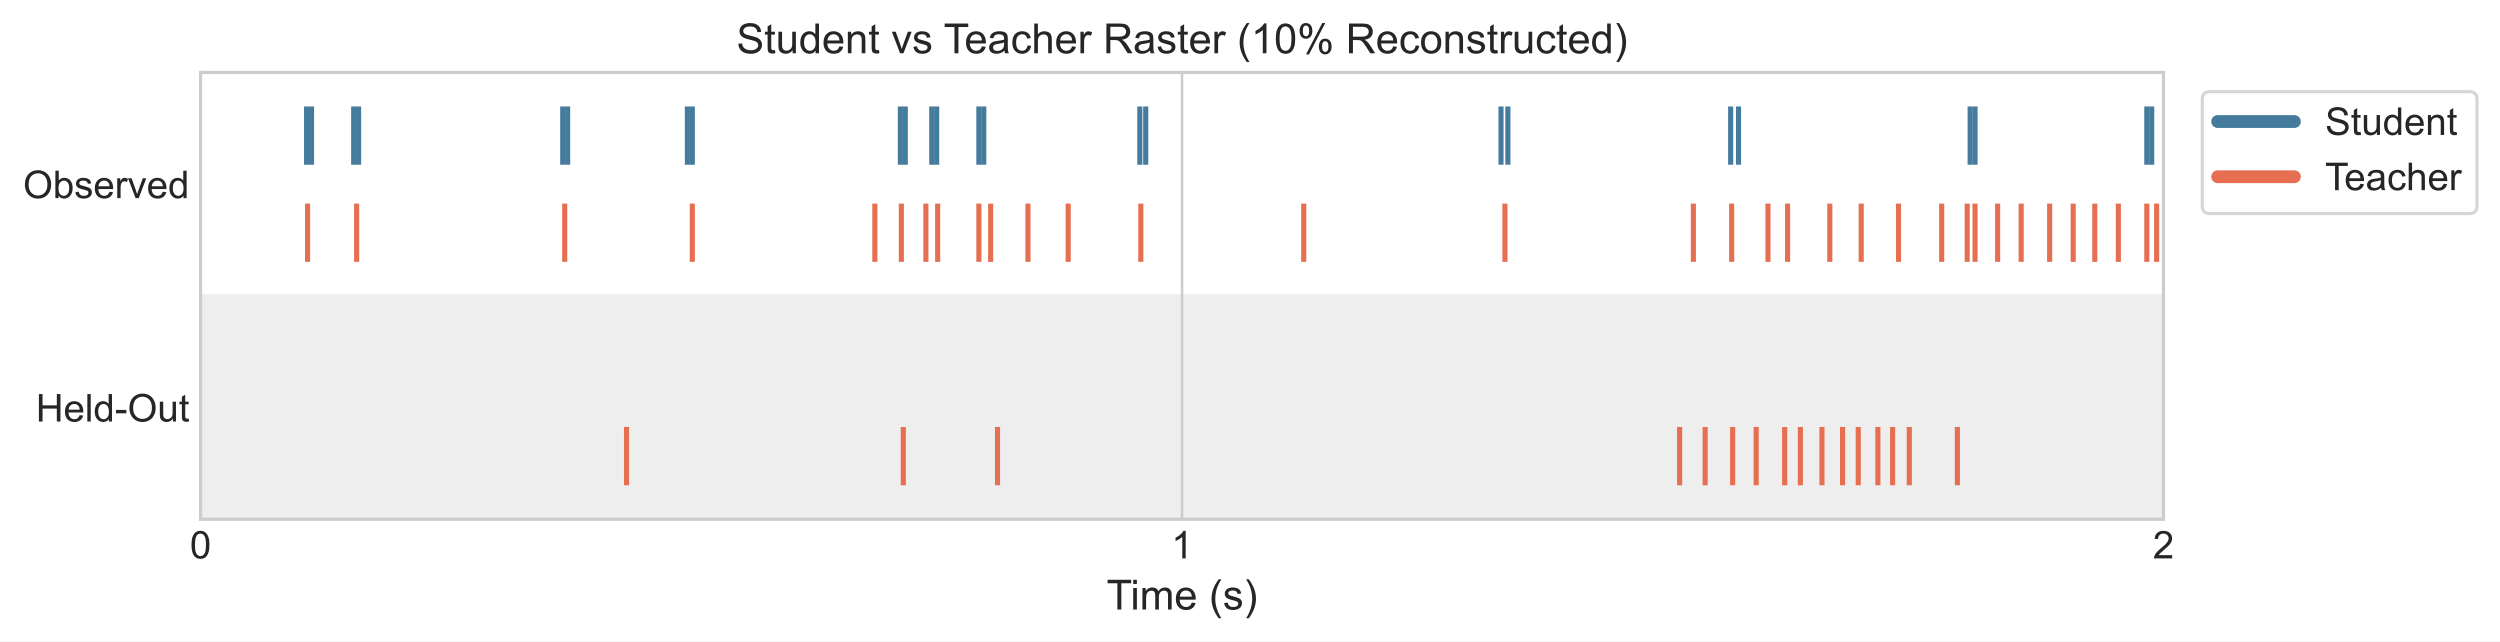
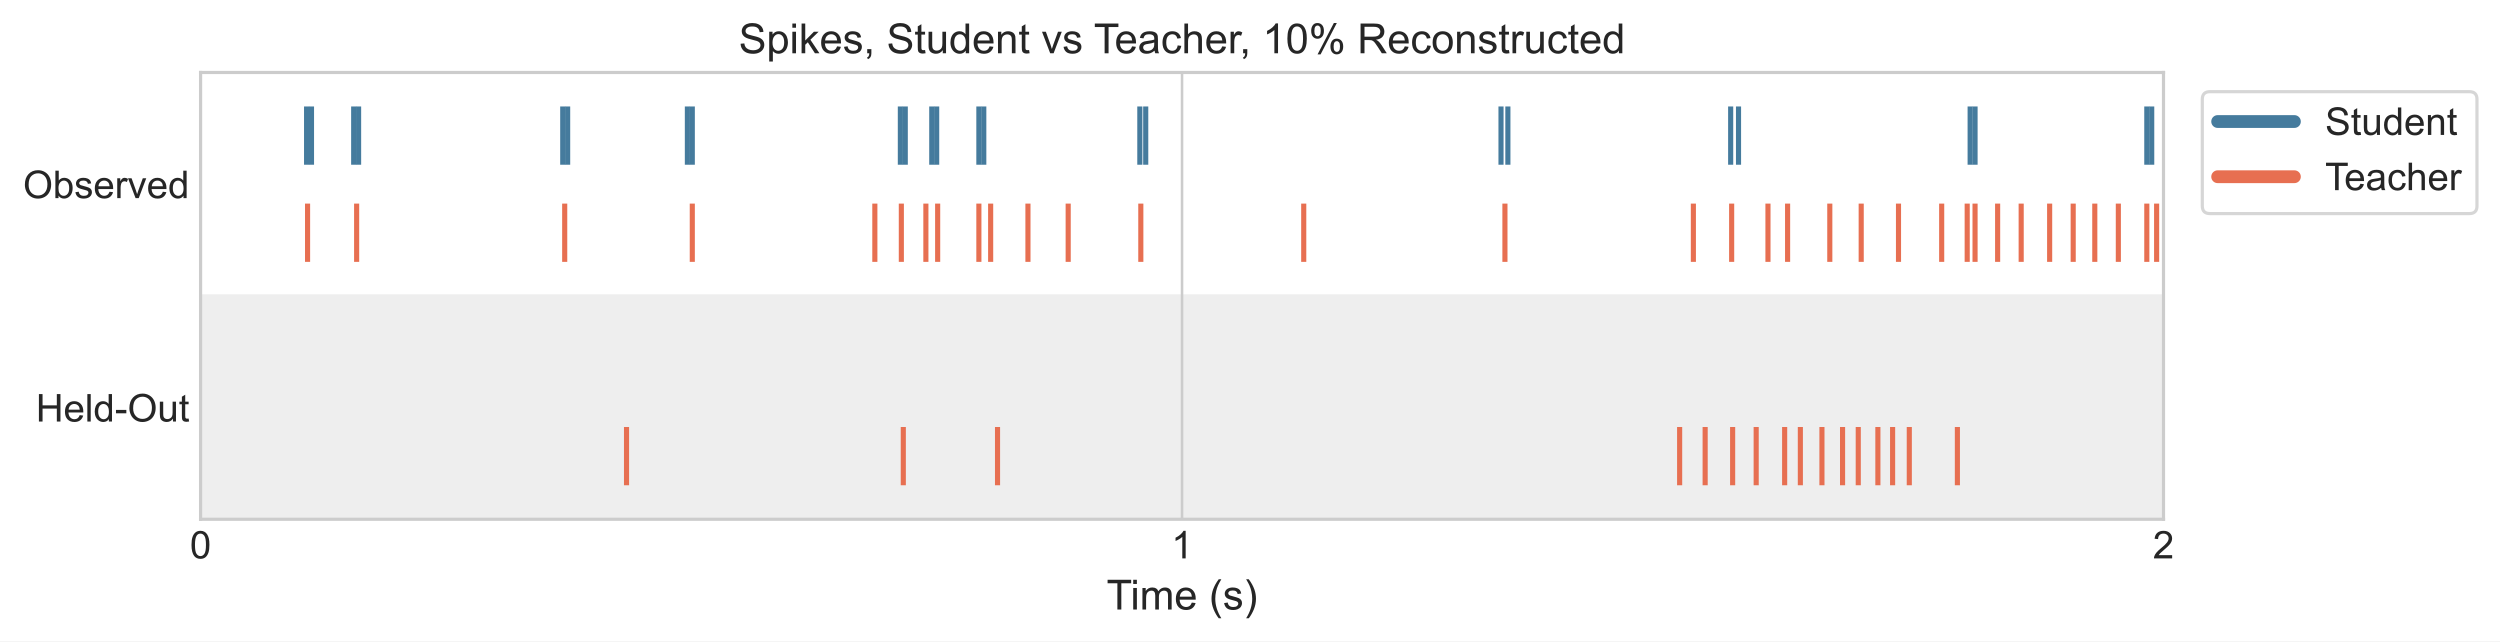
<svg xmlns="http://www.w3.org/2000/svg" xmlns:xlink="http://www.w3.org/1999/xlink" width="781.748pt" height="200.535pt" viewBox="0 0 781.748 200.535" version="1.1">
  <defs>
    <style type="text/css">*{stroke-linejoin: round; stroke-linecap: butt}</style>
  </defs>
  <g id="figure_1">
    <g id="patch_1">
      <path d="M 0 200.535  L 781.748 200.535  L 781.748 0  L 0 0  z " style="fill: #ffffff" />
    </g>
    <g id="axes_1">
      <g id="patch_2">
        <path d="M 62.722 162.373  L 676.522 162.373  L 676.522 22.664  L 62.722 22.664  z " style="fill: #ffffff" />
      </g>
      <g id="patch_3">
-         <path d="M 62.722 162.373  L 676.522 162.373  L 676.522 92.519  L 62.722 92.519  z " clip-path="url(#p27fa1c8c50)" style="fill: #eeeeee; stroke: #eeeeee; stroke-linejoin: miter" />
+         <path d="M 62.722 162.373  L 676.522 162.373  L 676.522 92.519  L 62.722 92.519  z " clip-path="url(#p56e8fc5f00)" style="fill: #eeeeee; stroke: #eeeeee; stroke-linejoin: miter" />
      </g>
      <g id="matplotlib.axis_1">
        <g id="xtick_1">
          <g id="line2d_1">
-             <path d="M 62.722 162.373  L 62.722 22.664  " clip-path="url(#p27fa1c8c50)" style="fill: none; stroke: #cccccc; stroke-width: 0.8; stroke-linecap: round" />
+             <path d="M 62.722 162.373  L 62.722 22.664  " clip-path="url(#p56e8fc5f00)" style="fill: none; stroke: #cccccc; stroke-width: 0.8; stroke-linecap: round" />
          </g>
          <g id="line2d_2" />
          <g id="text_1">
            <g style="fill: #262626" transform="translate(59.38531 174.6095) scale(0.12 -0.12)">
              <defs>
                <path id="ArialMT-13" d="M 266 2259  Q 266 3072 433 3567  Q 600 4063 929 4331  Q 1259 4600 1759 4600  Q 2128 4600 2406 4451  Q 2684 4303 2865 4023  Q 3047 3744 3150 3342  Q 3253 2941 3253 2259  Q 3253 1453 3087 958  Q 2922 463 2592 192  Q 2263 -78 1759 -78  Q 1097 -78 719 397  Q 266 969 266 2259  z M 844 2259  Q 844 1131 1108 757  Q 1372 384 1759 384  Q 2147 384 2411 759  Q 2675 1134 2675 2259  Q 2675 3391 2411 3762  Q 2147 4134 1753 4134  Q 1366 4134 1134 3806  Q 844 3388 844 2259  z " transform="scale(0.015625)" />
              </defs>
              <use xlink:href="#ArialMT-13" />
            </g>
          </g>
        </g>
        <g id="xtick_2">
          <g id="line2d_3">
-             <path d="M 369.622 162.373  L 369.622 22.664  " clip-path="url(#p27fa1c8c50)" style="fill: none; stroke: #cccccc; stroke-width: 0.8; stroke-linecap: round" />
+             <path d="M 369.622 162.373  L 369.622 22.664  " clip-path="url(#p56e8fc5f00)" style="fill: none; stroke: #cccccc; stroke-width: 0.8; stroke-linecap: round" />
          </g>
          <g id="line2d_4" />
          <g id="text_2">
            <g style="fill: #262626" transform="translate(366.2853 174.6095) scale(0.12 -0.12)">
              <defs>
                <path id="ArialMT-14" d="M 2384 0  L 1822 0  L 1822 3584  Q 1619 3391 1289 3197  Q 959 3003 697 2906  L 697 3450  Q 1169 3672 1522 3987  Q 1875 4303 2022 4600  L 2384 4600  L 2384 0  z " transform="scale(0.015625)" />
              </defs>
              <use xlink:href="#ArialMT-14" />
            </g>
          </g>
        </g>
        <g id="xtick_3">
          <g id="line2d_5">
-             <path d="M 676.522 162.373  L 676.522 22.664  " clip-path="url(#p27fa1c8c50)" style="fill: none; stroke: #cccccc; stroke-width: 0.8; stroke-linecap: round" />
+             <path d="M 676.522 162.373  L 676.522 22.664  " clip-path="url(#p56e8fc5f00)" style="fill: none; stroke: #cccccc; stroke-width: 0.8; stroke-linecap: round" />
          </g>
          <g id="line2d_6" />
          <g id="text_3">
            <g style="fill: #262626" transform="translate(673.1853 174.6095) scale(0.12 -0.12)">
              <defs>
                <path id="ArialMT-15" d="M 3222 541  L 3222 0  L 194 0  Q 188 203 259 391  Q 375 700 629 1000  Q 884 1300 1366 1694  Q 2113 2306 2375 2664  Q 2638 3022 2638 3341  Q 2638 3675 2398 3904  Q 2159 4134 1775 4134  Q 1369 4134 1125 3890  Q 881 3647 878 3216  L 300 3275  Q 359 3922 746 4261  Q 1134 4600 1788 4600  Q 2447 4600 2831 4234  Q 3216 3869 3216 3328  Q 3216 3053 3103 2787  Q 2991 2522 2730 2228  Q 2469 1934 1863 1422  Q 1356 997 1212 845  Q 1069 694 975 541  L 3222 541  z " transform="scale(0.015625)" />
              </defs>
              <use xlink:href="#ArialMT-15" />
            </g>
          </g>
        </g>
        <g id="text_4">
          <g style="fill: #262626" transform="translate(346.035 190.5992) scale(0.13 -0.13)">
            <defs>
              <path id="ArialMT-37" d="M 1659 0  L 1659 4041  L 150 4041  L 150 4581  L 3781 4581  L 3781 4041  L 2266 4041  L 2266 0  L 1659 0  z " transform="scale(0.015625)" />
              <path id="ArialMT-4c" d="M 425 3934  L 425 4581  L 988 4581  L 988 3934  L 425 3934  z M 425 0  L 425 3319  L 988 3319  L 988 0  L 425 0  z " transform="scale(0.015625)" />
              <path id="ArialMT-50" d="M 422 0  L 422 3319  L 925 3319  L 925 2853  Q 1081 3097 1340 3245  Q 1600 3394 1931 3394  Q 2300 3394 2536 3241  Q 2772 3088 2869 2813  Q 3263 3394 3894 3394  Q 4388 3394 4653 3120  Q 4919 2847 4919 2278  L 4919 0  L 4359 0  L 4359 2091  Q 4359 2428 4304 2576  Q 4250 2725 4106 2815  Q 3963 2906 3769 2906  Q 3419 2906 3187 2673  Q 2956 2441 2956 1928  L 2956 0  L 2394 0  L 2394 2156  Q 2394 2531 2256 2718  Q 2119 2906 1806 2906  Q 1569 2906 1367 2781  Q 1166 2656 1075 2415  Q 984 2175 984 1722  L 984 0  L 422 0  z " transform="scale(0.015625)" />
              <path id="ArialMT-48" d="M 2694 1069  L 3275 997  Q 3138 488 2766 206  Q 2394 -75 1816 -75  Q 1088 -75 661 373  Q 234 822 234 1631  Q 234 2469 665 2931  Q 1097 3394 1784 3394  Q 2450 3394 2872 2941  Q 3294 2488 3294 1666  Q 3294 1616 3291 1516  L 816 1516  Q 847 969 1125 678  Q 1403 388 1819 388  Q 2128 388 2347 550  Q 2566 713 2694 1069  z M 847 1978  L 2700 1978  Q 2663 2397 2488 2606  Q 2219 2931 1791 2931  Q 1403 2931 1139 2672  Q 875 2413 847 1978  z " transform="scale(0.015625)" />
              <path id="ArialMT-3" transform="scale(0.015625)" />
              <path id="ArialMT-b" d="M 1497 -1347  Q 1031 -759 709 28  Q 388 816 388 1659  Q 388 2403 628 3084  Q 909 3875 1497 4659  L 1900 4659  Q 1522 4009 1400 3731  Q 1209 3300 1100 2831  Q 966 2247 966 1656  Q 966 153 1900 -1347  L 1497 -1347  z " transform="scale(0.015625)" />
              <path id="ArialMT-56" d="M 197 991  L 753 1078  Q 800 744 1014 566  Q 1228 388 1613 388  Q 2000 388 2187 545  Q 2375 703 2375 916  Q 2375 1106 2209 1216  Q 2094 1291 1634 1406  Q 1016 1563 777 1677  Q 538 1791 414 1992  Q 291 2194 291 2438  Q 291 2659 392 2848  Q 494 3038 669 3163  Q 800 3259 1026 3326  Q 1253 3394 1513 3394  Q 1903 3394 2198 3281  Q 2494 3169 2634 2976  Q 2775 2784 2828 2463  L 2278 2388  Q 2241 2644 2061 2787  Q 1881 2931 1553 2931  Q 1166 2931 1000 2803  Q 834 2675 834 2503  Q 834 2394 903 2306  Q 972 2216 1119 2156  Q 1203 2125 1616 2013  Q 2213 1853 2448 1751  Q 2684 1650 2818 1456  Q 2953 1263 2953 975  Q 2953 694 2789 445  Q 2625 197 2315 61  Q 2006 -75 1616 -75  Q 969 -75 630 194  Q 291 463 197 991  z " transform="scale(0.015625)" />
              <path id="ArialMT-c" d="M 791 -1347  L 388 -1347  Q 1322 153 1322 1656  Q 1322 2244 1188 2822  Q 1081 3291 891 3722  Q 769 4003 388 4659  L 791 4659  Q 1378 3875 1659 3084  Q 1900 2403 1900 1659  Q 1900 816 1576 28  Q 1253 -759 791 -1347  z " transform="scale(0.015625)" />
            </defs>
            <use xlink:href="#ArialMT-37" />
            <use xlink:href="#ArialMT-4c" transform="translate(57.375 0)" />
            <use xlink:href="#ArialMT-50" transform="translate(79.59375 0)" />
            <use xlink:href="#ArialMT-48" transform="translate(162.8906 0)" />
            <use xlink:href="#ArialMT-3" transform="translate(218.5 0)" />
            <use xlink:href="#ArialMT-b" transform="translate(246.2812 0)" />
            <use xlink:href="#ArialMT-56" transform="translate(279.5781 0)" />
            <use xlink:href="#ArialMT-c" transform="translate(329.5781 0)" />
          </g>
        </g>
      </g>
      <g id="matplotlib.axis_2">
        <g id="ytick_1">
          <g id="line2d_7" />
          <g id="text_5">
            <g style="fill: #262626" transform="translate(11.20688 131.8175) scale(0.12 -0.12)">
              <defs>
                <path id="ArialMT-2b" d="M 513 0  L 513 4581  L 1119 4581  L 1119 2700  L 3500 2700  L 3500 4581  L 4106 4581  L 4106 0  L 3500 0  L 3500 2159  L 1119 2159  L 1119 0  L 513 0  z " transform="scale(0.015625)" />
                <path id="ArialMT-4f" d="M 409 0  L 409 4581  L 972 4581  L 972 0  L 409 0  z " transform="scale(0.015625)" />
                <path id="ArialMT-47" d="M 2575 0  L 2575 419  Q 2259 -75 1647 -75  Q 1250 -75 917 144  Q 584 363 401 755  Q 219 1147 219 1656  Q 219 2153 384 2558  Q 550 2963 881 3178  Q 1213 3394 1622 3394  Q 1922 3394 2156 3267  Q 2391 3141 2538 2938  L 2538 4581  L 3097 4581  L 3097 0  L 2575 0  z M 797 1656  Q 797 1019 1065 703  Q 1334 388 1700 388  Q 2069 388 2326 689  Q 2584 991 2584 1609  Q 2584 2291 2321 2609  Q 2059 2928 1675 2928  Q 1300 2928 1048 2622  Q 797 2316 797 1656  z " transform="scale(0.015625)" />
                <path id="ArialMT-10" d="M 203 1375  L 203 1941  L 1931 1941  L 1931 1375  L 203 1375  z " transform="scale(0.015625)" />
                <path id="ArialMT-32" d="M 309 2231  Q 309 3372 921 4017  Q 1534 4663 2503 4663  Q 3138 4663 3647 4359  Q 4156 4056 4423 3514  Q 4691 2972 4691 2284  Q 4691 1588 4409 1038  Q 4128 488 3612 205  Q 3097 -78 2500 -78  Q 1853 -78 1343 234  Q 834 547 571 1087  Q 309 1628 309 2231  z M 934 2222  Q 934 1394 1379 917  Q 1825 441 2497 441  Q 3181 441 3623 922  Q 4066 1403 4066 2288  Q 4066 2847 3877 3264  Q 3688 3681 3323 3911  Q 2959 4141 2506 4141  Q 1863 4141 1398 3698  Q 934 3256 934 2222  z " transform="scale(0.015625)" />
                <path id="ArialMT-58" d="M 2597 0  L 2597 488  Q 2209 -75 1544 -75  Q 1250 -75 995 37  Q 741 150 617 320  Q 494 491 444 738  Q 409 903 409 1263  L 409 3319  L 972 3319  L 972 1478  Q 972 1038 1006 884  Q 1059 663 1231 536  Q 1403 409 1656 409  Q 1909 409 2131 539  Q 2353 669 2445 892  Q 2538 1116 2538 1541  L 2538 3319  L 3100 3319  L 3100 0  L 2597 0  z " transform="scale(0.015625)" />
                <path id="ArialMT-57" d="M 1650 503  L 1731 6  Q 1494 -44 1306 -44  Q 1000 -44 831 53  Q 663 150 594 308  Q 525 466 525 972  L 525 2881  L 113 2881  L 113 3319  L 525 3319  L 525 4141  L 1084 4478  L 1084 3319  L 1650 3319  L 1650 2881  L 1084 2881  L 1084 941  Q 1084 700 1114 631  Q 1144 563 1211 522  Q 1278 481 1403 481  Q 1497 481 1650 503  z " transform="scale(0.015625)" />
              </defs>
              <use xlink:href="#ArialMT-2b" />
              <use xlink:href="#ArialMT-48" transform="translate(72.21875 0)" />
              <use xlink:href="#ArialMT-4f" transform="translate(127.8281 0)" />
              <use xlink:href="#ArialMT-47" transform="translate(150.0469 0)" />
              <use xlink:href="#ArialMT-10" transform="translate(205.6562 0)" />
              <use xlink:href="#ArialMT-32" transform="translate(238.9531 0)" />
              <use xlink:href="#ArialMT-58" transform="translate(316.7344 0)" />
              <use xlink:href="#ArialMT-57" transform="translate(372.3438 0)" />
            </g>
          </g>
        </g>
        <g id="ytick_2">
          <g id="line2d_8" />
          <g id="text_6">
            <g style="fill: #262626" transform="translate(7.2 61.96312) scale(0.12 -0.12)">
              <defs>
                <path id="ArialMT-45" d="M 941 0  L 419 0  L 419 4581  L 981 4581  L 981 2947  Q 1338 3394 1891 3394  Q 2197 3394 2470 3270  Q 2744 3147 2920 2923  Q 3097 2700 3197 2384  Q 3297 2069 3297 1709  Q 3297 856 2875 390  Q 2453 -75 1863 -75  Q 1275 -75 941 416  L 941 0  z M 934 1684  Q 934 1088 1097 822  Q 1363 388 1816 388  Q 2184 388 2453 708  Q 2722 1028 2722 1663  Q 2722 2313 2464 2622  Q 2206 2931 1841 2931  Q 1472 2931 1203 2611  Q 934 2291 934 1684  z " transform="scale(0.015625)" />
                <path id="ArialMT-55" d="M 416 0  L 416 3319  L 922 3319  L 922 2816  Q 1116 3169 1280 3281  Q 1444 3394 1641 3394  Q 1925 3394 2219 3213  L 2025 2691  Q 1819 2813 1613 2813  Q 1428 2813 1281 2702  Q 1134 2591 1072 2394  Q 978 2094 978 1738  L 978 0  L 416 0  z " transform="scale(0.015625)" />
                <path id="ArialMT-59" d="M 1344 0  L 81 3319  L 675 3319  L 1388 1331  Q 1503 1009 1600 663  Q 1675 925 1809 1294  L 2547 3319  L 3125 3319  L 1869 0  L 1344 0  z " transform="scale(0.015625)" />
              </defs>
              <use xlink:href="#ArialMT-32" />
              <use xlink:href="#ArialMT-45" transform="translate(77.78125 0)" />
              <use xlink:href="#ArialMT-56" transform="translate(133.3906 0)" />
              <use xlink:href="#ArialMT-48" transform="translate(183.3906 0)" />
              <use xlink:href="#ArialMT-55" transform="translate(239 0)" />
              <use xlink:href="#ArialMT-59" transform="translate(272.2969 0)" />
              <use xlink:href="#ArialMT-48" transform="translate(322.2969 0)" />
              <use xlink:href="#ArialMT-47" transform="translate(377.9062 0)" />
            </g>
          </g>
        </g>
      </g>
      <g id="EventCollection_1">
-         <path d="M 195.916 133.52  L 195.916 151.743  " clip-path="url(#p27fa1c8c50)" style="fill: none; stroke: #e76f51; stroke-width: 1.6" />
-         <path d="M 282.462 133.52  L 282.462 151.743  " clip-path="url(#p27fa1c8c50)" style="fill: none; stroke: #e76f51; stroke-width: 1.6" />
-         <path d="M 311.925 133.52  L 311.925 151.743  " clip-path="url(#p27fa1c8c50)" style="fill: none; stroke: #e76f51; stroke-width: 1.6" />
-         <path d="M 525.22 133.52  L 525.22 151.743  " clip-path="url(#p27fa1c8c50)" style="fill: none; stroke: #e76f51; stroke-width: 1.6" />
-         <path d="M 533.2 133.52  L 533.2 151.743  " clip-path="url(#p27fa1c8c50)" style="fill: none; stroke: #e76f51; stroke-width: 1.6" />
-         <path d="M 541.793 133.52  L 541.793 151.743  " clip-path="url(#p27fa1c8c50)" style="fill: none; stroke: #e76f51; stroke-width: 1.6" />
-         <path d="M 549.158 133.52  L 549.158 151.743  " clip-path="url(#p27fa1c8c50)" style="fill: none; stroke: #e76f51; stroke-width: 1.6" />
-         <path d="M 558.058 133.52  L 558.058 151.743  " clip-path="url(#p27fa1c8c50)" style="fill: none; stroke: #e76f51; stroke-width: 1.6" />
-         <path d="M 562.969 133.52  L 562.969 151.743  " clip-path="url(#p27fa1c8c50)" style="fill: none; stroke: #e76f51; stroke-width: 1.6" />
-         <path d="M 569.721 133.52  L 569.721 151.743  " clip-path="url(#p27fa1c8c50)" style="fill: none; stroke: #e76f51; stroke-width: 1.6" />
-         <path d="M 576.166 133.52  L 576.166 151.743  " clip-path="url(#p27fa1c8c50)" style="fill: none; stroke: #e76f51; stroke-width: 1.6" />
-         <path d="M 581.076 133.52  L 581.076 151.743  " clip-path="url(#p27fa1c8c50)" style="fill: none; stroke: #e76f51; stroke-width: 1.6" />
-         <path d="M 587.214 133.52  L 587.214 151.743  " clip-path="url(#p27fa1c8c50)" style="fill: none; stroke: #e76f51; stroke-width: 1.6" />
-         <path d="M 591.817 133.52  L 591.817 151.743  " clip-path="url(#p27fa1c8c50)" style="fill: none; stroke: #e76f51; stroke-width: 1.6" />
-         <path d="M 597.035 133.52  L 597.035 151.743  " clip-path="url(#p27fa1c8c50)" style="fill: none; stroke: #e76f51; stroke-width: 1.6" />
-         <path d="M 612.073 133.52  L 612.073 151.743  " clip-path="url(#p27fa1c8c50)" style="fill: none; stroke: #e76f51; stroke-width: 1.6" />
+         <path d="M 195.916 133.52  L 195.916 151.743  " clip-path="url(#p56e8fc5f00)" style="fill: none; stroke: #e76f51; stroke-width: 1.6" />
+         <path d="M 282.462 133.52  L 282.462 151.743  " clip-path="url(#p56e8fc5f00)" style="fill: none; stroke: #e76f51; stroke-width: 1.6" />
+         <path d="M 311.925 133.52  L 311.925 151.743  " clip-path="url(#p56e8fc5f00)" style="fill: none; stroke: #e76f51; stroke-width: 1.6" />
+         <path d="M 525.22 133.52  L 525.22 151.743  " clip-path="url(#p56e8fc5f00)" style="fill: none; stroke: #e76f51; stroke-width: 1.6" />
+         <path d="M 533.2 133.52  L 533.2 151.743  " clip-path="url(#p56e8fc5f00)" style="fill: none; stroke: #e76f51; stroke-width: 1.6" />
+         <path d="M 541.793 133.52  L 541.793 151.743  " clip-path="url(#p56e8fc5f00)" style="fill: none; stroke: #e76f51; stroke-width: 1.6" />
+         <path d="M 549.158 133.52  L 549.158 151.743  " clip-path="url(#p56e8fc5f00)" style="fill: none; stroke: #e76f51; stroke-width: 1.6" />
+         <path d="M 558.058 133.52  L 558.058 151.743  " clip-path="url(#p56e8fc5f00)" style="fill: none; stroke: #e76f51; stroke-width: 1.6" />
+         <path d="M 562.969 133.52  L 562.969 151.743  " clip-path="url(#p56e8fc5f00)" style="fill: none; stroke: #e76f51; stroke-width: 1.6" />
+         <path d="M 569.721 133.52  L 569.721 151.743  " clip-path="url(#p56e8fc5f00)" style="fill: none; stroke: #e76f51; stroke-width: 1.6" />
+         <path d="M 576.166 133.52  L 576.166 151.743  " clip-path="url(#p56e8fc5f00)" style="fill: none; stroke: #e76f51; stroke-width: 1.6" />
+         <path d="M 581.076 133.52  L 581.076 151.743  " clip-path="url(#p56e8fc5f00)" style="fill: none; stroke: #e76f51; stroke-width: 1.6" />
+         <path d="M 587.214 133.52  L 587.214 151.743  " clip-path="url(#p56e8fc5f00)" style="fill: none; stroke: #e76f51; stroke-width: 1.6" />
+         <path d="M 591.817 133.52  L 591.817 151.743  " clip-path="url(#p56e8fc5f00)" style="fill: none; stroke: #e76f51; stroke-width: 1.6" />
+         <path d="M 597.035 133.52  L 597.035 151.743  " clip-path="url(#p56e8fc5f00)" style="fill: none; stroke: #e76f51; stroke-width: 1.6" />
+         <path d="M 612.073 133.52  L 612.073 151.743  " clip-path="url(#p56e8fc5f00)" style="fill: none; stroke: #e76f51; stroke-width: 1.6" />
      </g>
      <g id="EventCollection_2" />
      <g id="EventCollection_3">
-         <path d="M 96.174 63.666  L 96.174 81.889  " clip-path="url(#p27fa1c8c50)" style="fill: none; stroke: #e76f51; stroke-width: 1.6" />
-         <path d="M 111.519 63.666  L 111.519 81.889  " clip-path="url(#p27fa1c8c50)" style="fill: none; stroke: #e76f51; stroke-width: 1.6" />
-         <path d="M 176.582 63.666  L 176.582 81.889  " clip-path="url(#p27fa1c8c50)" style="fill: none; stroke: #e76f51; stroke-width: 1.6" />
-         <path d="M 216.479 63.666  L 216.479 81.889  " clip-path="url(#p27fa1c8c50)" style="fill: none; stroke: #e76f51; stroke-width: 1.6" />
-         <path d="M 273.562 63.666  L 273.562 81.889  " clip-path="url(#p27fa1c8c50)" style="fill: none; stroke: #e76f51; stroke-width: 1.6" />
-         <path d="M 281.848 63.666  L 281.848 81.889  " clip-path="url(#p27fa1c8c50)" style="fill: none; stroke: #e76f51; stroke-width: 1.6" />
-         <path d="M 289.521 63.666  L 289.521 81.889  " clip-path="url(#p27fa1c8c50)" style="fill: none; stroke: #e76f51; stroke-width: 1.6" />
-         <path d="M 293.204 63.666  L 293.204 81.889  " clip-path="url(#p27fa1c8c50)" style="fill: none; stroke: #e76f51; stroke-width: 1.6" />
-         <path d="M 306.094 63.666  L 306.094 81.889  " clip-path="url(#p27fa1c8c50)" style="fill: none; stroke: #e76f51; stroke-width: 1.6" />
-         <path d="M 309.776 63.666  L 309.776 81.889  " clip-path="url(#p27fa1c8c50)" style="fill: none; stroke: #e76f51; stroke-width: 1.6" />
-         <path d="M 321.439 63.666  L 321.439 81.889  " clip-path="url(#p27fa1c8c50)" style="fill: none; stroke: #e76f51; stroke-width: 1.6" />
-         <path d="M 334.021 63.666  L 334.021 81.889  " clip-path="url(#p27fa1c8c50)" style="fill: none; stroke: #e76f51; stroke-width: 1.6" />
-         <path d="M 356.732 63.666  L 356.732 81.889  " clip-path="url(#p27fa1c8c50)" style="fill: none; stroke: #e76f51; stroke-width: 1.6" />
-         <path d="M 407.677 63.666  L 407.677 81.889  " clip-path="url(#p27fa1c8c50)" style="fill: none; stroke: #e76f51; stroke-width: 1.6" />
-         <path d="M 470.592 63.666  L 470.592 81.889  " clip-path="url(#p27fa1c8c50)" style="fill: none; stroke: #e76f51; stroke-width: 1.6" />
-         <path d="M 529.517 63.666  L 529.517 81.889  " clip-path="url(#p27fa1c8c50)" style="fill: none; stroke: #e76f51; stroke-width: 1.6" />
-         <path d="M 541.486 63.666  L 541.486 81.889  " clip-path="url(#p27fa1c8c50)" style="fill: none; stroke: #e76f51; stroke-width: 1.6" />
-         <path d="M 552.841 63.666  L 552.841 81.889  " clip-path="url(#p27fa1c8c50)" style="fill: none; stroke: #e76f51; stroke-width: 1.6" />
-         <path d="M 558.979 63.666  L 558.979 81.889  " clip-path="url(#p27fa1c8c50)" style="fill: none; stroke: #e76f51; stroke-width: 1.6" />
-         <path d="M 572.176 63.666  L 572.176 81.889  " clip-path="url(#p27fa1c8c50)" style="fill: none; stroke: #e76f51; stroke-width: 1.6" />
-         <path d="M 581.997 63.666  L 581.997 81.889  " clip-path="url(#p27fa1c8c50)" style="fill: none; stroke: #e76f51; stroke-width: 1.6" />
-         <path d="M 593.659 63.666  L 593.659 81.889  " clip-path="url(#p27fa1c8c50)" style="fill: none; stroke: #e76f51; stroke-width: 1.6" />
-         <path d="M 607.162 63.666  L 607.162 81.889  " clip-path="url(#p27fa1c8c50)" style="fill: none; stroke: #e76f51; stroke-width: 1.6" />
-         <path d="M 615.142 63.666  L 615.142 81.889  " clip-path="url(#p27fa1c8c50)" style="fill: none; stroke: #e76f51; stroke-width: 1.6" />
-         <path d="M 617.597 63.666  L 617.597 81.889  " clip-path="url(#p27fa1c8c50)" style="fill: none; stroke: #e76f51; stroke-width: 1.6" />
-         <path d="M 624.656 63.666  L 624.656 81.889  " clip-path="url(#p27fa1c8c50)" style="fill: none; stroke: #e76f51; stroke-width: 1.6" />
-         <path d="M 632.021 63.666  L 632.021 81.889  " clip-path="url(#p27fa1c8c50)" style="fill: none; stroke: #e76f51; stroke-width: 1.6" />
-         <path d="M 640.921 63.666  L 640.921 81.889  " clip-path="url(#p27fa1c8c50)" style="fill: none; stroke: #e76f51; stroke-width: 1.6" />
-         <path d="M 648.287 63.666  L 648.287 81.889  " clip-path="url(#p27fa1c8c50)" style="fill: none; stroke: #e76f51; stroke-width: 1.6" />
-         <path d="M 655.039 63.666  L 655.039 81.889  " clip-path="url(#p27fa1c8c50)" style="fill: none; stroke: #e76f51; stroke-width: 1.6" />
-         <path d="M 662.404 63.666  L 662.404 81.889  " clip-path="url(#p27fa1c8c50)" style="fill: none; stroke: #e76f51; stroke-width: 1.6" />
-         <path d="M 671.305 63.666  L 671.305 81.889  " clip-path="url(#p27fa1c8c50)" style="fill: none; stroke: #e76f51; stroke-width: 1.6" />
-         <path d="M 674.374 63.666  L 674.374 81.889  " clip-path="url(#p27fa1c8c50)" style="fill: none; stroke: #e76f51; stroke-width: 1.6" />
+         <path d="M 96.174 63.666  L 96.174 81.889  " clip-path="url(#p56e8fc5f00)" style="fill: none; stroke: #e76f51; stroke-width: 1.6" />
+         <path d="M 111.519 63.666  L 111.519 81.889  " clip-path="url(#p56e8fc5f00)" style="fill: none; stroke: #e76f51; stroke-width: 1.6" />
+         <path d="M 176.582 63.666  L 176.582 81.889  " clip-path="url(#p56e8fc5f00)" style="fill: none; stroke: #e76f51; stroke-width: 1.6" />
+         <path d="M 216.479 63.666  L 216.479 81.889  " clip-path="url(#p56e8fc5f00)" style="fill: none; stroke: #e76f51; stroke-width: 1.6" />
+         <path d="M 273.562 63.666  L 273.562 81.889  " clip-path="url(#p56e8fc5f00)" style="fill: none; stroke: #e76f51; stroke-width: 1.6" />
+         <path d="M 281.848 63.666  L 281.848 81.889  " clip-path="url(#p56e8fc5f00)" style="fill: none; stroke: #e76f51; stroke-width: 1.6" />
+         <path d="M 289.521 63.666  L 289.521 81.889  " clip-path="url(#p56e8fc5f00)" style="fill: none; stroke: #e76f51; stroke-width: 1.6" />
+         <path d="M 293.204 63.666  L 293.204 81.889  " clip-path="url(#p56e8fc5f00)" style="fill: none; stroke: #e76f51; stroke-width: 1.6" />
+         <path d="M 306.094 63.666  L 306.094 81.889  " clip-path="url(#p56e8fc5f00)" style="fill: none; stroke: #e76f51; stroke-width: 1.6" />
+         <path d="M 309.776 63.666  L 309.776 81.889  " clip-path="url(#p56e8fc5f00)" style="fill: none; stroke: #e76f51; stroke-width: 1.6" />
+         <path d="M 321.439 63.666  L 321.439 81.889  " clip-path="url(#p56e8fc5f00)" style="fill: none; stroke: #e76f51; stroke-width: 1.6" />
+         <path d="M 334.021 63.666  L 334.021 81.889  " clip-path="url(#p56e8fc5f00)" style="fill: none; stroke: #e76f51; stroke-width: 1.6" />
+         <path d="M 356.732 63.666  L 356.732 81.889  " clip-path="url(#p56e8fc5f00)" style="fill: none; stroke: #e76f51; stroke-width: 1.6" />
+         <path d="M 407.677 63.666  L 407.677 81.889  " clip-path="url(#p56e8fc5f00)" style="fill: none; stroke: #e76f51; stroke-width: 1.6" />
+         <path d="M 470.592 63.666  L 470.592 81.889  " clip-path="url(#p56e8fc5f00)" style="fill: none; stroke: #e76f51; stroke-width: 1.6" />
+         <path d="M 529.517 63.666  L 529.517 81.889  " clip-path="url(#p56e8fc5f00)" style="fill: none; stroke: #e76f51; stroke-width: 1.6" />
+         <path d="M 541.486 63.666  L 541.486 81.889  " clip-path="url(#p56e8fc5f00)" style="fill: none; stroke: #e76f51; stroke-width: 1.6" />
+         <path d="M 552.841 63.666  L 552.841 81.889  " clip-path="url(#p56e8fc5f00)" style="fill: none; stroke: #e76f51; stroke-width: 1.6" />
+         <path d="M 558.979 63.666  L 558.979 81.889  " clip-path="url(#p56e8fc5f00)" style="fill: none; stroke: #e76f51; stroke-width: 1.6" />
+         <path d="M 572.176 63.666  L 572.176 81.889  " clip-path="url(#p56e8fc5f00)" style="fill: none; stroke: #e76f51; stroke-width: 1.6" />
+         <path d="M 581.997 63.666  L 581.997 81.889  " clip-path="url(#p56e8fc5f00)" style="fill: none; stroke: #e76f51; stroke-width: 1.6" />
+         <path d="M 593.659 63.666  L 593.659 81.889  " clip-path="url(#p56e8fc5f00)" style="fill: none; stroke: #e76f51; stroke-width: 1.6" />
+         <path d="M 607.162 63.666  L 607.162 81.889  " clip-path="url(#p56e8fc5f00)" style="fill: none; stroke: #e76f51; stroke-width: 1.6" />
+         <path d="M 615.142 63.666  L 615.142 81.889  " clip-path="url(#p56e8fc5f00)" style="fill: none; stroke: #e76f51; stroke-width: 1.6" />
+         <path d="M 617.597 63.666  L 617.597 81.889  " clip-path="url(#p56e8fc5f00)" style="fill: none; stroke: #e76f51; stroke-width: 1.6" />
+         <path d="M 624.656 63.666  L 624.656 81.889  " clip-path="url(#p56e8fc5f00)" style="fill: none; stroke: #e76f51; stroke-width: 1.6" />
+         <path d="M 632.021 63.666  L 632.021 81.889  " clip-path="url(#p56e8fc5f00)" style="fill: none; stroke: #e76f51; stroke-width: 1.6" />
+         <path d="M 640.921 63.666  L 640.921 81.889  " clip-path="url(#p56e8fc5f00)" style="fill: none; stroke: #e76f51; stroke-width: 1.6" />
+         <path d="M 648.287 63.666  L 648.287 81.889  " clip-path="url(#p56e8fc5f00)" style="fill: none; stroke: #e76f51; stroke-width: 1.6" />
+         <path d="M 655.039 63.666  L 655.039 81.889  " clip-path="url(#p56e8fc5f00)" style="fill: none; stroke: #e76f51; stroke-width: 1.6" />
+         <path d="M 662.404 63.666  L 662.404 81.889  " clip-path="url(#p56e8fc5f00)" style="fill: none; stroke: #e76f51; stroke-width: 1.6" />
+         <path d="M 671.305 63.666  L 671.305 81.889  " clip-path="url(#p56e8fc5f00)" style="fill: none; stroke: #e76f51; stroke-width: 1.6" />
+         <path d="M 674.374 63.666  L 674.374 81.889  " clip-path="url(#p56e8fc5f00)" style="fill: none; stroke: #e76f51; stroke-width: 1.6" />
      </g>
      <g id="EventCollection_4">
-         <path d="M 95.867 33.294  L 95.867 51.517  " clip-path="url(#p27fa1c8c50)" style="fill: none; stroke: #457b9d; stroke-width: 1.6" />
-         <path d="M 97.402 33.294  L 97.402 51.517  " clip-path="url(#p27fa1c8c50)" style="fill: none; stroke: #457b9d; stroke-width: 1.6" />
-         <path d="M 110.598 33.294  L 110.598 51.517  " clip-path="url(#p27fa1c8c50)" style="fill: none; stroke: #457b9d; stroke-width: 1.6" />
-         <path d="M 112.133 33.294  L 112.133 51.517  " clip-path="url(#p27fa1c8c50)" style="fill: none; stroke: #457b9d; stroke-width: 1.6" />
-         <path d="M 175.968 33.294  L 175.968 51.517  " clip-path="url(#p27fa1c8c50)" style="fill: none; stroke: #457b9d; stroke-width: 1.6" />
-         <path d="M 177.502 33.294  L 177.502 51.517  " clip-path="url(#p27fa1c8c50)" style="fill: none; stroke: #457b9d; stroke-width: 1.6" />
-         <path d="M 214.944 33.294  L 214.944 51.517  " clip-path="url(#p27fa1c8c50)" style="fill: none; stroke: #457b9d; stroke-width: 1.6" />
-         <path d="M 216.479 33.294  L 216.479 51.517  " clip-path="url(#p27fa1c8c50)" style="fill: none; stroke: #457b9d; stroke-width: 1.6" />
-         <path d="M 281.542 33.294  L 281.542 51.517  " clip-path="url(#p27fa1c8c50)" style="fill: none; stroke: #457b9d; stroke-width: 1.6" />
-         <path d="M 283.076 33.294  L 283.076 51.517  " clip-path="url(#p27fa1c8c50)" style="fill: none; stroke: #457b9d; stroke-width: 1.6" />
-         <path d="M 291.362 33.294  L 291.362 51.517  " clip-path="url(#p27fa1c8c50)" style="fill: none; stroke: #457b9d; stroke-width: 1.6" />
-         <path d="M 292.897 33.294  L 292.897 51.517  " clip-path="url(#p27fa1c8c50)" style="fill: none; stroke: #457b9d; stroke-width: 1.6" />
-         <path d="M 306.094 33.294  L 306.094 51.517  " clip-path="url(#p27fa1c8c50)" style="fill: none; stroke: #457b9d; stroke-width: 1.6" />
-         <path d="M 307.628 33.294  L 307.628 51.517  " clip-path="url(#p27fa1c8c50)" style="fill: none; stroke: #457b9d; stroke-width: 1.6" />
-         <path d="M 356.425 33.294  L 356.425 51.517  " clip-path="url(#p27fa1c8c50)" style="fill: none; stroke: #457b9d; stroke-width: 1.6" />
-         <path d="M 358.267 33.294  L 358.267 51.517  " clip-path="url(#p27fa1c8c50)" style="fill: none; stroke: #457b9d; stroke-width: 1.6" />
-         <path d="M 469.364 33.294  L 469.364 51.517  " clip-path="url(#p27fa1c8c50)" style="fill: none; stroke: #457b9d; stroke-width: 1.6" />
-         <path d="M 471.513 33.294  L 471.513 51.517  " clip-path="url(#p27fa1c8c50)" style="fill: none; stroke: #457b9d; stroke-width: 1.6" />
-         <path d="M 541.179 33.294  L 541.179 51.517  " clip-path="url(#p27fa1c8c50)" style="fill: none; stroke: #457b9d; stroke-width: 1.6" />
-         <path d="M 543.634 33.294  L 543.634 51.517  " clip-path="url(#p27fa1c8c50)" style="fill: none; stroke: #457b9d; stroke-width: 1.6" />
-         <path d="M 616.063 33.294  L 616.063 51.517  " clip-path="url(#p27fa1c8c50)" style="fill: none; stroke: #457b9d; stroke-width: 1.6" />
-         <path d="M 617.597 33.294  L 617.597 51.517  " clip-path="url(#p27fa1c8c50)" style="fill: none; stroke: #457b9d; stroke-width: 1.6" />
-         <path d="M 671.305 33.294  L 671.305 51.517  " clip-path="url(#p27fa1c8c50)" style="fill: none; stroke: #457b9d; stroke-width: 1.6" />
-         <path d="M 672.839 33.294  L 672.839 51.517  " clip-path="url(#p27fa1c8c50)" style="fill: none; stroke: #457b9d; stroke-width: 1.6" />
+         <path d="M 95.867 33.294  L 95.867 51.517  " clip-path="url(#p56e8fc5f00)" style="fill: none; stroke: #457b9d; stroke-width: 1.6" />
+         <path d="M 97.402 33.294  L 97.402 51.517  " clip-path="url(#p56e8fc5f00)" style="fill: none; stroke: #457b9d; stroke-width: 1.6" />
+         <path d="M 110.598 33.294  L 110.598 51.517  " clip-path="url(#p56e8fc5f00)" style="fill: none; stroke: #457b9d; stroke-width: 1.6" />
+         <path d="M 112.133 33.294  L 112.133 51.517  " clip-path="url(#p56e8fc5f00)" style="fill: none; stroke: #457b9d; stroke-width: 1.6" />
+         <path d="M 175.968 33.294  L 175.968 51.517  " clip-path="url(#p56e8fc5f00)" style="fill: none; stroke: #457b9d; stroke-width: 1.6" />
+         <path d="M 177.502 33.294  L 177.502 51.517  " clip-path="url(#p56e8fc5f00)" style="fill: none; stroke: #457b9d; stroke-width: 1.6" />
+         <path d="M 214.944 33.294  L 214.944 51.517  " clip-path="url(#p56e8fc5f00)" style="fill: none; stroke: #457b9d; stroke-width: 1.6" />
+         <path d="M 216.479 33.294  L 216.479 51.517  " clip-path="url(#p56e8fc5f00)" style="fill: none; stroke: #457b9d; stroke-width: 1.6" />
+         <path d="M 281.542 33.294  L 281.542 51.517  " clip-path="url(#p56e8fc5f00)" style="fill: none; stroke: #457b9d; stroke-width: 1.6" />
+         <path d="M 283.076 33.294  L 283.076 51.517  " clip-path="url(#p56e8fc5f00)" style="fill: none; stroke: #457b9d; stroke-width: 1.6" />
+         <path d="M 291.362 33.294  L 291.362 51.517  " clip-path="url(#p56e8fc5f00)" style="fill: none; stroke: #457b9d; stroke-width: 1.6" />
+         <path d="M 292.897 33.294  L 292.897 51.517  " clip-path="url(#p56e8fc5f00)" style="fill: none; stroke: #457b9d; stroke-width: 1.6" />
+         <path d="M 306.094 33.294  L 306.094 51.517  " clip-path="url(#p56e8fc5f00)" style="fill: none; stroke: #457b9d; stroke-width: 1.6" />
+         <path d="M 307.628 33.294  L 307.628 51.517  " clip-path="url(#p56e8fc5f00)" style="fill: none; stroke: #457b9d; stroke-width: 1.6" />
+         <path d="M 356.425 33.294  L 356.425 51.517  " clip-path="url(#p56e8fc5f00)" style="fill: none; stroke: #457b9d; stroke-width: 1.6" />
+         <path d="M 358.267 33.294  L 358.267 51.517  " clip-path="url(#p56e8fc5f00)" style="fill: none; stroke: #457b9d; stroke-width: 1.6" />
+         <path d="M 469.364 33.294  L 469.364 51.517  " clip-path="url(#p56e8fc5f00)" style="fill: none; stroke: #457b9d; stroke-width: 1.6" />
+         <path d="M 471.513 33.294  L 471.513 51.517  " clip-path="url(#p56e8fc5f00)" style="fill: none; stroke: #457b9d; stroke-width: 1.6" />
+         <path d="M 541.179 33.294  L 541.179 51.517  " clip-path="url(#p56e8fc5f00)" style="fill: none; stroke: #457b9d; stroke-width: 1.6" />
+         <path d="M 543.634 33.294  L 543.634 51.517  " clip-path="url(#p56e8fc5f00)" style="fill: none; stroke: #457b9d; stroke-width: 1.6" />
+         <path d="M 616.063 33.294  L 616.063 51.517  " clip-path="url(#p56e8fc5f00)" style="fill: none; stroke: #457b9d; stroke-width: 1.6" />
+         <path d="M 617.597 33.294  L 617.597 51.517  " clip-path="url(#p56e8fc5f00)" style="fill: none; stroke: #457b9d; stroke-width: 1.6" />
+         <path d="M 671.305 33.294  L 671.305 51.517  " clip-path="url(#p56e8fc5f00)" style="fill: none; stroke: #457b9d; stroke-width: 1.6" />
+         <path d="M 672.839 33.294  L 672.839 51.517  " clip-path="url(#p56e8fc5f00)" style="fill: none; stroke: #457b9d; stroke-width: 1.6" />
      </g>
      <g id="patch_4">
        <path d="M 62.722 162.373  L 62.722 22.664  " style="fill: none; stroke: #cccccc; stroke-linejoin: miter; stroke-linecap: square" />
      </g>
      <g id="patch_5">
        <path d="M 676.522 162.373  L 676.522 22.664  " style="fill: none; stroke: #cccccc; stroke-linejoin: miter; stroke-linecap: square" />
      </g>
      <g id="patch_6">
        <path d="M 62.722 162.373  L 676.522 162.373  " style="fill: none; stroke: #cccccc; stroke-linejoin: miter; stroke-linecap: square" />
      </g>
      <g id="patch_7">
        <path d="M 62.722 22.664  L 676.522 22.664  " style="fill: none; stroke: #cccccc; stroke-linejoin: miter; stroke-linecap: square" />
      </g>
      <g id="text_7">
-         <g style="fill: #262626" transform="translate(230.2934 16.66436) scale(0.13 -0.13)">
+         <g style="fill: #262626" transform="translate(231.0033 16.66436) scale(0.13 -0.13)">
          <defs>
            <path id="ArialMT-36" d="M 288 1472  L 859 1522  Q 900 1178 1048 958  Q 1197 738 1509 602  Q 1822 466 2213 466  Q 2559 466 2825 569  Q 3091 672 3220 851  Q 3350 1031 3350 1244  Q 3350 1459 3225 1620  Q 3100 1781 2813 1891  Q 2628 1963 1997 2114  Q 1366 2266 1113 2400  Q 784 2572 623 2826  Q 463 3081 463 3397  Q 463 3744 659 4045  Q 856 4347 1234 4503  Q 1613 4659 2075 4659  Q 2584 4659 2973 4495  Q 3363 4331 3572 4012  Q 3781 3694 3797 3291  L 3216 3247  Q 3169 3681 2898 3903  Q 2628 4125 2100 4125  Q 1550 4125 1298 3923  Q 1047 3722 1047 3438  Q 1047 3191 1225 3031  Q 1400 2872 2139 2705  Q 2878 2538 3153 2413  Q 3553 2228 3743 1945  Q 3934 1663 3934 1294  Q 3934 928 3725 604  Q 3516 281 3123 101  Q 2731 -78 2241 -78  Q 1619 -78 1198 103  Q 778 284 539 648  Q 300 1013 288 1472  z " transform="scale(0.015625)" />
+             <path id="ArialMT-53" d="M 422 -1272  L 422 3319  L 934 3319  L 934 2888  Q 1116 3141 1344 3267  Q 1572 3394 1897 3394  Q 2322 3394 2647 3175  Q 2972 2956 3137 2557  Q 3303 2159 3303 1684  Q 3303 1175 3120 767  Q 2938 359 2589 142  Q 2241 -75 1856 -75  Q 1575 -75 1351 44  Q 1128 163 984 344  L 984 -1272  L 422 -1272  z M 931 1641  Q 931 1000 1190 694  Q 1450 388 1819 388  Q 2194 388 2461 705  Q 2728 1022 2728 1688  Q 2728 2322 2467 2637  Q 2206 2953 1844 2953  Q 1484 2953 1207 2617  Q 931 2281 931 1641  z " transform="scale(0.015625)" />
+             <path id="ArialMT-4e" d="M 425 0  L 425 4581  L 988 4581  L 988 1969  L 2319 3319  L 3047 3319  L 1778 2088  L 3175 0  L 2481 0  L 1384 1697  L 988 1316  L 988 0  L 425 0  z " transform="scale(0.015625)" />
+             <path id="ArialMT-f" d="M 569 0  L 569 641  L 1209 641  L 1209 0  Q 1209 -353 1084 -570  Q 959 -788 688 -906  L 531 -666  Q 709 -588 793 -436  Q 878 -284 888 0  L 569 0  z " transform="scale(0.015625)" />
            <path id="ArialMT-51" d="M 422 0  L 422 3319  L 928 3319  L 928 2847  Q 1294 3394 1984 3394  Q 2284 3394 2536 3286  Q 2788 3178 2913 3003  Q 3038 2828 3088 2588  Q 3119 2431 3119 2041  L 3119 0  L 2556 0  L 2556 2019  Q 2556 2363 2490 2533  Q 2425 2703 2258 2804  Q 2091 2906 1866 2906  Q 1506 2906 1245 2678  Q 984 2450 984 1813  L 984 0  L 422 0  z " transform="scale(0.015625)" />
            <path id="ArialMT-44" d="M 2588 409  Q 2275 144 1986 34  Q 1697 -75 1366 -75  Q 819 -75 525 192  Q 231 459 231 875  Q 231 1119 342 1320  Q 453 1522 633 1644  Q 813 1766 1038 1828  Q 1203 1872 1538 1913  Q 2219 1994 2541 2106  Q 2544 2222 2544 2253  Q 2544 2597 2384 2738  Q 2169 2928 1744 2928  Q 1347 2928 1158 2789  Q 969 2650 878 2297  L 328 2372  Q 403 2725 575 2942  Q 747 3159 1072 3276  Q 1397 3394 1825 3394  Q 2250 3394 2515 3294  Q 2781 3194 2906 3042  Q 3031 2891 3081 2659  Q 3109 2516 3109 2141  L 3109 1391  Q 3109 606 3145 398  Q 3181 191 3288 0  L 2700 0  Q 2613 175 2588 409  z M 2541 1666  Q 2234 1541 1622 1453  Q 1275 1403 1131 1340  Q 988 1278 909 1158  Q 831 1038 831 891  Q 831 666 1001 516  Q 1172 366 1500 366  Q 1825 366 2078 508  Q 2331 650 2450 897  Q 2541 1088 2541 1459  L 2541 1666  z " transform="scale(0.015625)" />
            <path id="ArialMT-46" d="M 2588 1216  L 3141 1144  Q 3050 572 2676 248  Q 2303 -75 1759 -75  Q 1078 -75 664 370  Q 250 816 250 1647  Q 250 2184 428 2587  Q 606 2991 970 3192  Q 1334 3394 1763 3394  Q 2303 3394 2647 3120  Q 2991 2847 3088 2344  L 2541 2259  Q 2463 2594 2264 2762  Q 2066 2931 1784 2931  Q 1359 2931 1093 2626  Q 828 2322 828 1663  Q 828 994 1084 691  Q 1341 388 1753 388  Q 2084 388 2306 591  Q 2528 794 2588 1216  z " transform="scale(0.015625)" />
            <path id="ArialMT-4b" d="M 422 0  L 422 4581  L 984 4581  L 984 2938  Q 1378 3394 1978 3394  Q 2347 3394 2619 3248  Q 2891 3103 3008 2847  Q 3125 2591 3125 2103  L 3125 0  L 2563 0  L 2563 2103  Q 2563 2525 2380 2717  Q 2197 2909 1863 2909  Q 1613 2909 1392 2779  Q 1172 2650 1078 2428  Q 984 2206 984 1816  L 984 0  L 422 0  z " transform="scale(0.015625)" />
+             <path id="ArialMT-8" d="M 372 3481  Q 372 3972 619 4315  Q 866 4659 1334 4659  Q 1766 4659 2048 4351  Q 2331 4044 2331 3447  Q 2331 2866 2045 2552  Q 1759 2238 1341 2238  Q 925 2238 648 2547  Q 372 2856 372 3481  z M 1350 4272  Q 1141 4272 1002 4090  Q 863 3909 863 3425  Q 863 2984 1003 2804  Q 1144 2625 1350 2625  Q 1563 2625 1702 2806  Q 1841 2988 1841 3469  Q 1841 3913 1700 4092  Q 1559 4272 1350 4272  z M 1353 -169  L 3859 4659  L 4316 4659  L 1819 -169  L 1353 -169  z M 3334 1075  Q 3334 1569 3581 1911  Q 3828 2253 4300 2253  Q 4731 2253 5014 1945  Q 5297 1638 5297 1041  Q 5297 459 5011 145  Q 4725 -169 4303 -169  Q 3888 -169 3611 142  Q 3334 453 3334 1075  z M 4316 1866  Q 4103 1866 3964 1684  Q 3825 1503 3825 1019  Q 3825 581 3965 400  Q 4106 219 4313 219  Q 4528 219 4667 400  Q 4806 581 4806 1063  Q 4806 1506 4665 1686  Q 4525 1866 4316 1866  z " transform="scale(0.015625)" />
            <path id="ArialMT-35" d="M 503 0  L 503 4581  L 2534 4581  Q 3147 4581 3465 4457  Q 3784 4334 3975 4021  Q 4166 3709 4166 3331  Q 4166 2844 3850 2509  Q 3534 2175 2875 2084  Q 3116 1969 3241 1856  Q 3506 1613 3744 1247  L 4541 0  L 3778 0  L 3172 953  Q 2906 1366 2734 1584  Q 2563 1803 2427 1890  Q 2291 1978 2150 2013  Q 2047 2034 1813 2034  L 1109 2034  L 1109 0  L 503 0  z M 1109 2559  L 2413 2559  Q 2828 2559 3062 2645  Q 3297 2731 3419 2920  Q 3541 3109 3541 3331  Q 3541 3656 3305 3865  Q 3069 4075 2559 4075  L 1109 4075  L 1109 2559  z " transform="scale(0.015625)" />
-             <path id="ArialMT-8" d="M 372 3481  Q 372 3972 619 4315  Q 866 4659 1334 4659  Q 1766 4659 2048 4351  Q 2331 4044 2331 3447  Q 2331 2866 2045 2552  Q 1759 2238 1341 2238  Q 925 2238 648 2547  Q 372 2856 372 3481  z M 1350 4272  Q 1141 4272 1002 4090  Q 863 3909 863 3425  Q 863 2984 1003 2804  Q 1144 2625 1350 2625  Q 1563 2625 1702 2806  Q 1841 2988 1841 3469  Q 1841 3913 1700 4092  Q 1559 4272 1350 4272  z M 1353 -169  L 3859 4659  L 4316 4659  L 1819 -169  L 1353 -169  z M 3334 1075  Q 3334 1569 3581 1911  Q 3828 2253 4300 2253  Q 4731 2253 5014 1945  Q 5297 1638 5297 1041  Q 5297 459 5011 145  Q 4725 -169 4303 -169  Q 3888 -169 3611 142  Q 3334 453 3334 1075  z M 4316 1866  Q 4103 1866 3964 1684  Q 3825 1503 3825 1019  Q 3825 581 3965 400  Q 4106 219 4313 219  Q 4528 219 4667 400  Q 4806 581 4806 1063  Q 4806 1506 4665 1686  Q 4525 1866 4316 1866  z " transform="scale(0.015625)" />
            <path id="ArialMT-52" d="M 213 1659  Q 213 2581 725 3025  Q 1153 3394 1769 3394  Q 2453 3394 2887 2945  Q 3322 2497 3322 1706  Q 3322 1066 3130 698  Q 2938 331 2570 128  Q 2203 -75 1769 -75  Q 1072 -75 642 372  Q 213 819 213 1659  z M 791 1659  Q 791 1022 1069 705  Q 1347 388 1769 388  Q 2188 388 2466 706  Q 2744 1025 2744 1678  Q 2744 2294 2464 2611  Q 2184 2928 1769 2928  Q 1347 2928 1069 2612  Q 791 2297 791 1659  z " transform="scale(0.015625)" />
          </defs>
          <use xlink:href="#ArialMT-36" />
-           <use xlink:href="#ArialMT-57" transform="translate(66.70312 0)" />
-           <use xlink:href="#ArialMT-58" transform="translate(94.48438 0)" />
-           <use xlink:href="#ArialMT-47" transform="translate(150.0938 0)" />
-           <use xlink:href="#ArialMT-48" transform="translate(205.7031 0)" />
-           <use xlink:href="#ArialMT-51" transform="translate(261.3125 0)" />
-           <use xlink:href="#ArialMT-57" transform="translate(316.9219 0)" />
-           <use xlink:href="#ArialMT-3" transform="translate(344.7031 0)" />
-           <use xlink:href="#ArialMT-59" transform="translate(372.4844 0)" />
-           <use xlink:href="#ArialMT-56" transform="translate(422.4844 0)" />
-           <use xlink:href="#ArialMT-3" transform="translate(472.4844 0)" />
-           <use xlink:href="#ArialMT-37" transform="translate(498.4531 0)" />
-           <use xlink:href="#ArialMT-48" transform="translate(548.4531 0)" />
-           <use xlink:href="#ArialMT-44" transform="translate(604.0625 0)" />
-           <use xlink:href="#ArialMT-46" transform="translate(659.6719 0)" />
-           <use xlink:href="#ArialMT-4b" transform="translate(709.6719 0)" />
-           <use xlink:href="#ArialMT-48" transform="translate(765.2812 0)" />
-           <use xlink:href="#ArialMT-55" transform="translate(820.8906 0)" />
-           <use xlink:href="#ArialMT-3" transform="translate(854.1875 0)" />
-           <use xlink:href="#ArialMT-35" transform="translate(881.9688 0)" />
-           <use xlink:href="#ArialMT-44" transform="translate(954.1875 0)" />
-           <use xlink:href="#ArialMT-56" transform="translate(1009.797 0)" />
-           <use xlink:href="#ArialMT-57" transform="translate(1059.797 0)" />
-           <use xlink:href="#ArialMT-48" transform="translate(1087.578 0)" />
-           <use xlink:href="#ArialMT-55" transform="translate(1143.188 0)" />
-           <use xlink:href="#ArialMT-3" transform="translate(1176.484 0)" />
-           <use xlink:href="#ArialMT-b" transform="translate(1204.266 0)" />
-           <use xlink:href="#ArialMT-14" transform="translate(1237.562 0)" />
-           <use xlink:href="#ArialMT-13" transform="translate(1293.172 0)" />
-           <use xlink:href="#ArialMT-8" transform="translate(1348.781 0)" />
-           <use xlink:href="#ArialMT-3" transform="translate(1437.703 0)" />
-           <use xlink:href="#ArialMT-35" transform="translate(1465.484 0)" />
-           <use xlink:href="#ArialMT-48" transform="translate(1537.703 0)" />
-           <use xlink:href="#ArialMT-46" transform="translate(1593.312 0)" />
-           <use xlink:href="#ArialMT-52" transform="translate(1643.312 0)" />
-           <use xlink:href="#ArialMT-51" transform="translate(1698.922 0)" />
-           <use xlink:href="#ArialMT-56" transform="translate(1754.531 0)" />
-           <use xlink:href="#ArialMT-57" transform="translate(1804.531 0)" />
-           <use xlink:href="#ArialMT-55" transform="translate(1832.312 0)" />
-           <use xlink:href="#ArialMT-58" transform="translate(1865.609 0)" />
-           <use xlink:href="#ArialMT-46" transform="translate(1921.219 0)" />
-           <use xlink:href="#ArialMT-57" transform="translate(1971.219 0)" />
-           <use xlink:href="#ArialMT-48" transform="translate(1999 0)" />
-           <use xlink:href="#ArialMT-47" transform="translate(2054.609 0)" />
-           <use xlink:href="#ArialMT-c" transform="translate(2110.219 0)" />
+           <use xlink:href="#ArialMT-53" transform="translate(66.70312 0)" />
+           <use xlink:href="#ArialMT-4c" transform="translate(122.3125 0)" />
+           <use xlink:href="#ArialMT-4e" transform="translate(144.5312 0)" />
+           <use xlink:href="#ArialMT-48" transform="translate(194.5312 0)" />
+           <use xlink:href="#ArialMT-56" transform="translate(250.1406 0)" />
+           <use xlink:href="#ArialMT-f" transform="translate(300.1406 0)" />
+           <use xlink:href="#ArialMT-3" transform="translate(327.9219 0)" />
+           <use xlink:href="#ArialMT-36" transform="translate(355.7031 0)" />
+           <use xlink:href="#ArialMT-57" transform="translate(422.4062 0)" />
+           <use xlink:href="#ArialMT-58" transform="translate(450.1875 0)" />
+           <use xlink:href="#ArialMT-47" transform="translate(505.7969 0)" />
+           <use xlink:href="#ArialMT-48" transform="translate(561.4062 0)" />
+           <use xlink:href="#ArialMT-51" transform="translate(617.0156 0)" />
+           <use xlink:href="#ArialMT-57" transform="translate(672.625 0)" />
+           <use xlink:href="#ArialMT-3" transform="translate(700.4062 0)" />
+           <use xlink:href="#ArialMT-59" transform="translate(728.1875 0)" />
+           <use xlink:href="#ArialMT-56" transform="translate(778.1875 0)" />
+           <use xlink:href="#ArialMT-3" transform="translate(828.1875 0)" />
+           <use xlink:href="#ArialMT-37" transform="translate(854.1562 0)" />
+           <use xlink:href="#ArialMT-48" transform="translate(904.1562 0)" />
+           <use xlink:href="#ArialMT-44" transform="translate(959.7656 0)" />
+           <use xlink:href="#ArialMT-46" transform="translate(1015.375 0)" />
+           <use xlink:href="#ArialMT-4b" transform="translate(1065.375 0)" />
+           <use xlink:href="#ArialMT-48" transform="translate(1120.984 0)" />
+           <use xlink:href="#ArialMT-55" transform="translate(1176.594 0)" />
+           <use xlink:href="#ArialMT-f" transform="translate(1204.375 0)" />
+           <use xlink:href="#ArialMT-3" transform="translate(1232.156 0)" />
+           <use xlink:href="#ArialMT-14" transform="translate(1259.938 0)" />
+           <use xlink:href="#ArialMT-13" transform="translate(1315.547 0)" />
+           <use xlink:href="#ArialMT-8" transform="translate(1371.156 0)" />
+           <use xlink:href="#ArialMT-3" transform="translate(1460.078 0)" />
+           <use xlink:href="#ArialMT-35" transform="translate(1487.859 0)" />
+           <use xlink:href="#ArialMT-48" transform="translate(1560.078 0)" />
+           <use xlink:href="#ArialMT-46" transform="translate(1615.688 0)" />
+           <use xlink:href="#ArialMT-52" transform="translate(1665.688 0)" />
+           <use xlink:href="#ArialMT-51" transform="translate(1721.297 0)" />
+           <use xlink:href="#ArialMT-56" transform="translate(1776.906 0)" />
+           <use xlink:href="#ArialMT-57" transform="translate(1826.906 0)" />
+           <use xlink:href="#ArialMT-55" transform="translate(1854.688 0)" />
+           <use xlink:href="#ArialMT-58" transform="translate(1887.984 0)" />
+           <use xlink:href="#ArialMT-46" transform="translate(1943.594 0)" />
+           <use xlink:href="#ArialMT-57" transform="translate(1993.594 0)" />
+           <use xlink:href="#ArialMT-48" transform="translate(2021.375 0)" />
+           <use xlink:href="#ArialMT-47" transform="translate(2076.984 0)" />
        </g>
      </g>
      <g id="legend_1">
        <g id="patch_8">
          <path d="M 691.06 66.788  L 772.148 66.788  Q 774.548 66.788 774.548 64.388  L 774.548 31.064  Q 774.548 28.664 772.148 28.664  L 691.06 28.664  Q 688.66 28.664 688.66 31.064  L 688.66 64.388  Q 688.66 66.788 691.06 66.788  z " style="fill: #ffffff; opacity: 0.8; stroke: #cccccc; stroke-linejoin: miter" />
        </g>
        <g id="line2d_9">
          <path d="M 693.46 38.001  L 705.46 38.001  L 717.46 38.001  " style="fill: none; stroke: #457b9d; stroke-width: 4; stroke-linecap: round" />
        </g>
        <g id="text_8">
          <g style="fill: #262626" transform="translate(727.0599 42.20068) scale(0.12 -0.12)">
            <use xlink:href="#ArialMT-36" />
            <use xlink:href="#ArialMT-57" transform="translate(66.70312 0)" />
            <use xlink:href="#ArialMT-58" transform="translate(94.48438 0)" />
            <use xlink:href="#ArialMT-47" transform="translate(150.0938 0)" />
            <use xlink:href="#ArialMT-48" transform="translate(205.7031 0)" />
            <use xlink:href="#ArialMT-51" transform="translate(261.3125 0)" />
            <use xlink:href="#ArialMT-57" transform="translate(316.9219 0)" />
          </g>
        </g>
        <g id="line2d_10">
          <path d="M 693.46 55.262  L 705.46 55.262  L 717.46 55.262  " style="fill: none; stroke: #e76f51; stroke-width: 4; stroke-linecap: round" />
        </g>
        <g id="text_9">
          <g style="fill: #262626" transform="translate(727.0599 59.4624) scale(0.12 -0.12)">
            <use xlink:href="#ArialMT-37" />
            <use xlink:href="#ArialMT-48" transform="translate(50 0)" />
            <use xlink:href="#ArialMT-44" transform="translate(105.6094 0)" />
            <use xlink:href="#ArialMT-46" transform="translate(161.2188 0)" />
            <use xlink:href="#ArialMT-4b" transform="translate(211.2188 0)" />
            <use xlink:href="#ArialMT-48" transform="translate(266.8281 0)" />
            <use xlink:href="#ArialMT-55" transform="translate(322.4375 0)" />
          </g>
        </g>
      </g>
    </g>
  </g>
  <defs>
-     <clipPath id="p27fa1c8c50">
+     <clipPath id="p56e8fc5f00">
      <rect x="62.722" y="22.664" width="613.8" height="139.709" />
    </clipPath>
  </defs>
</svg>
